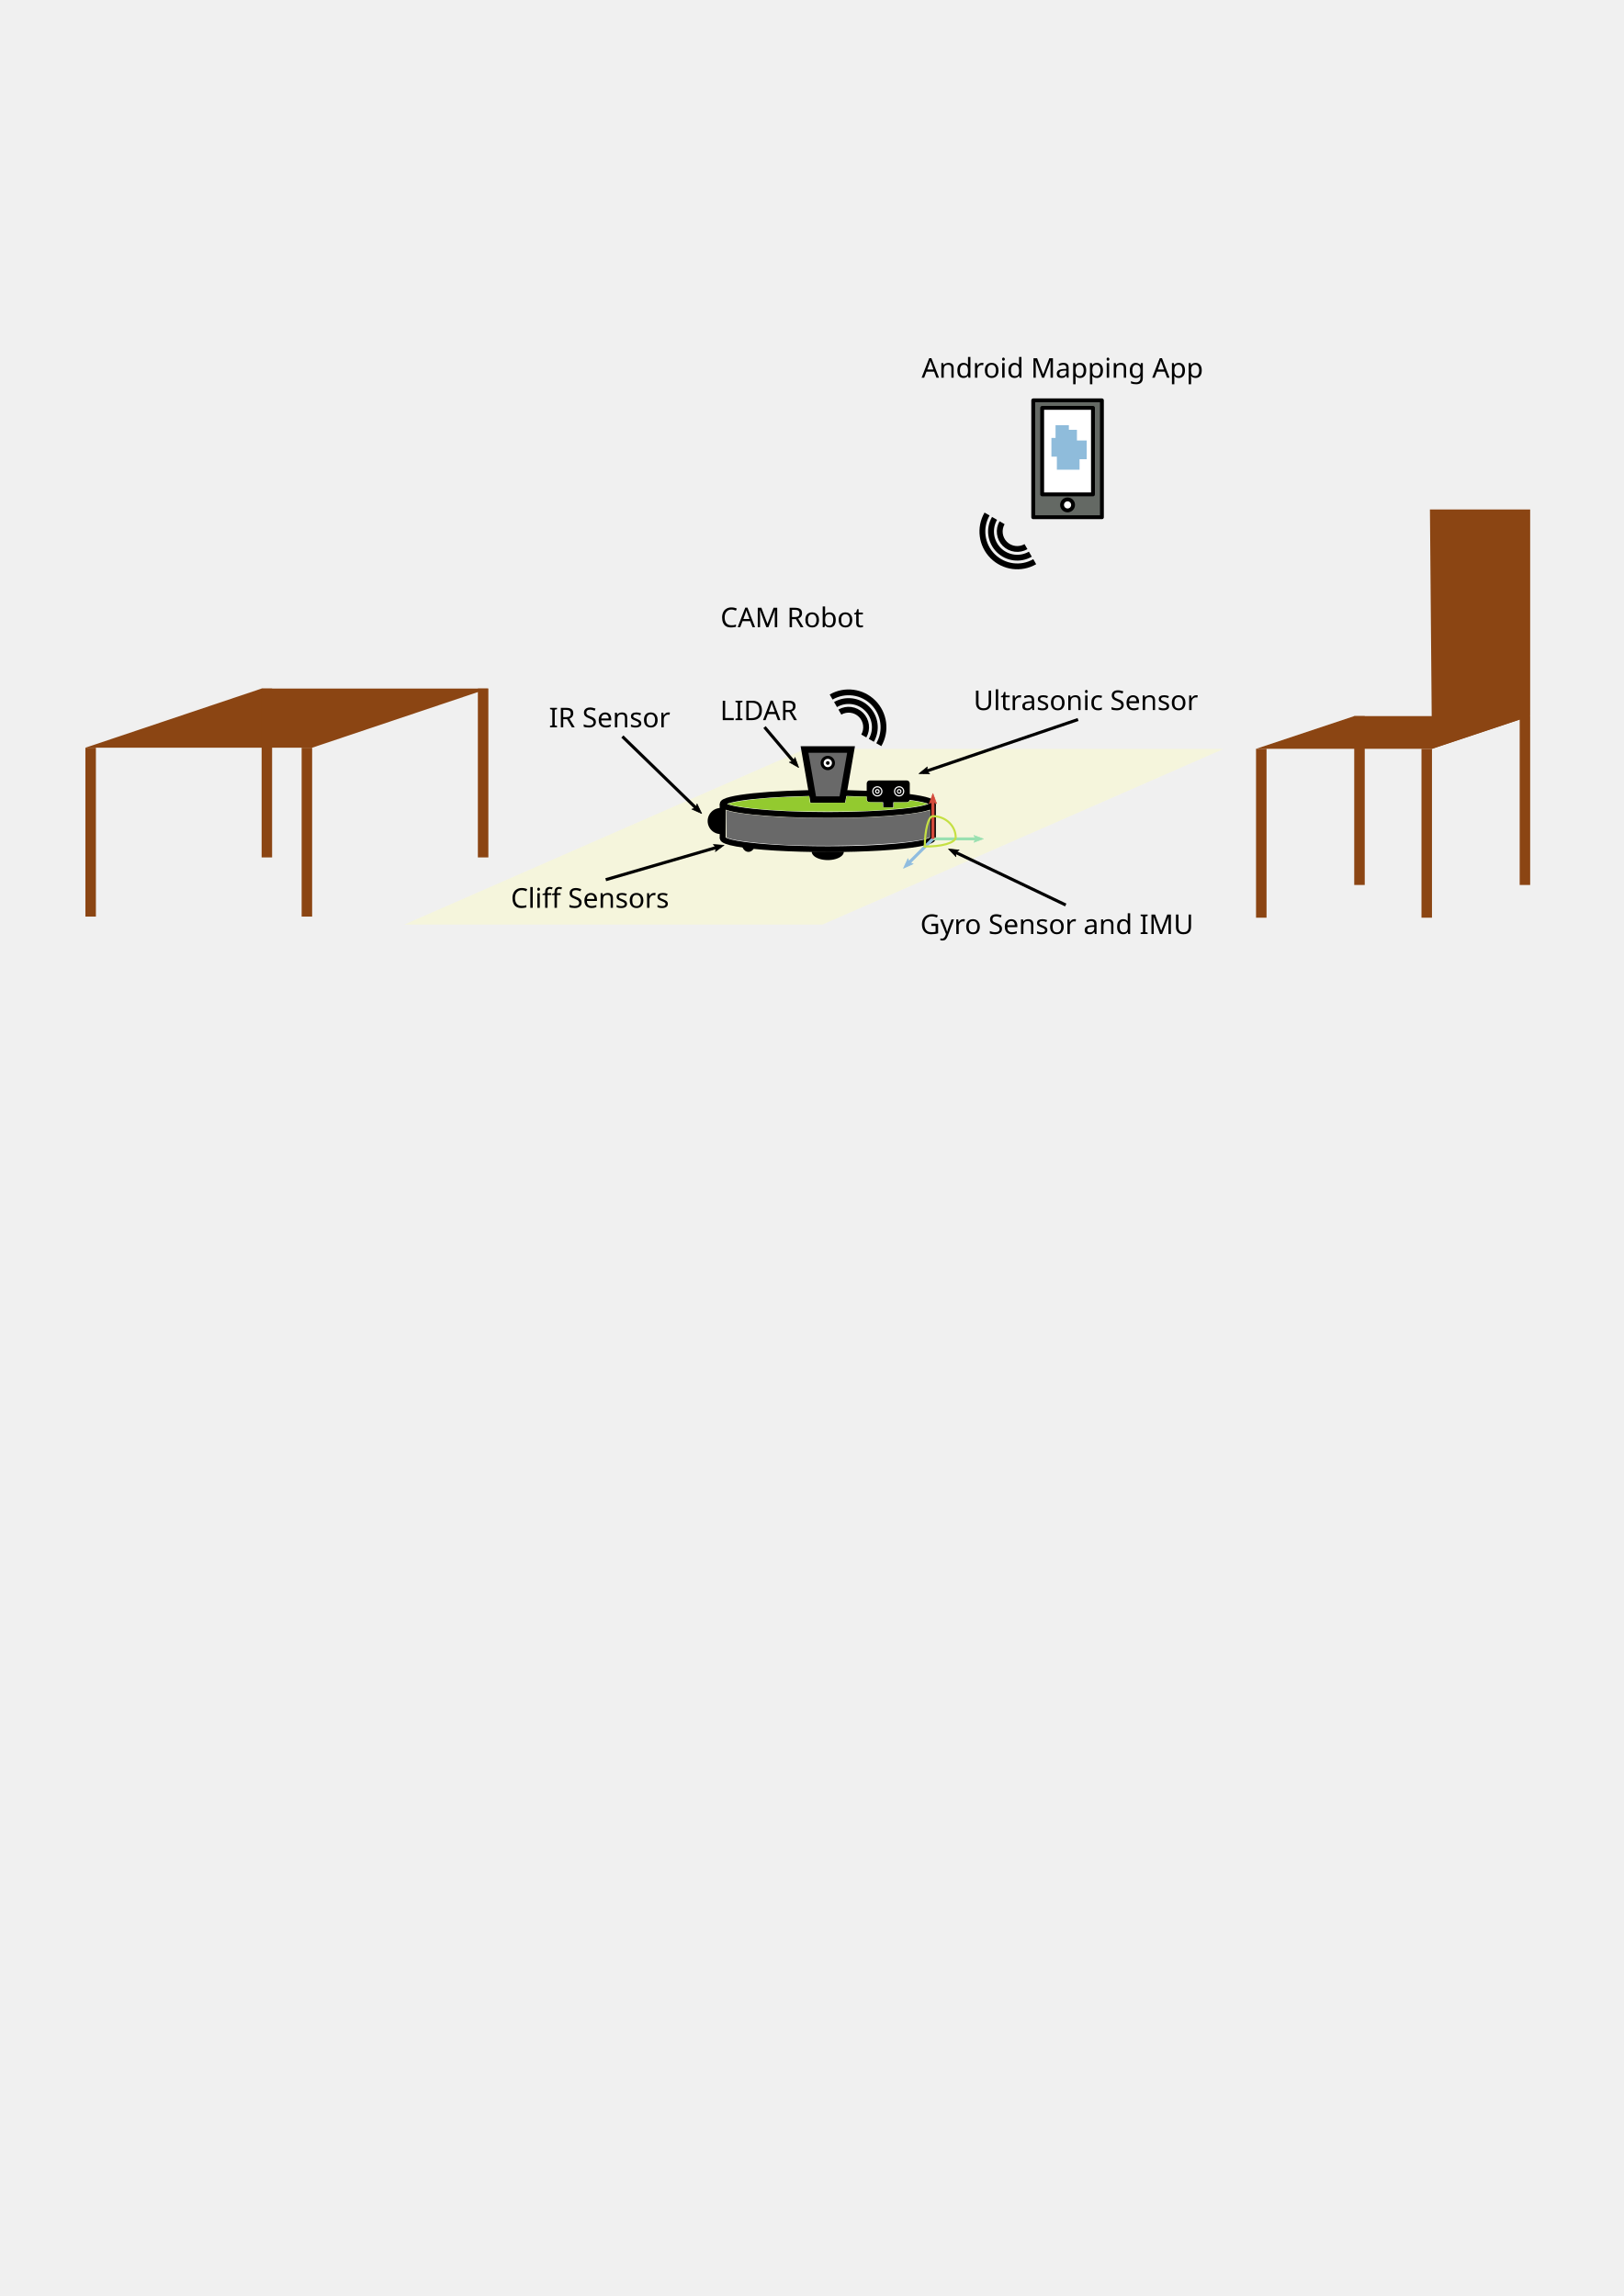
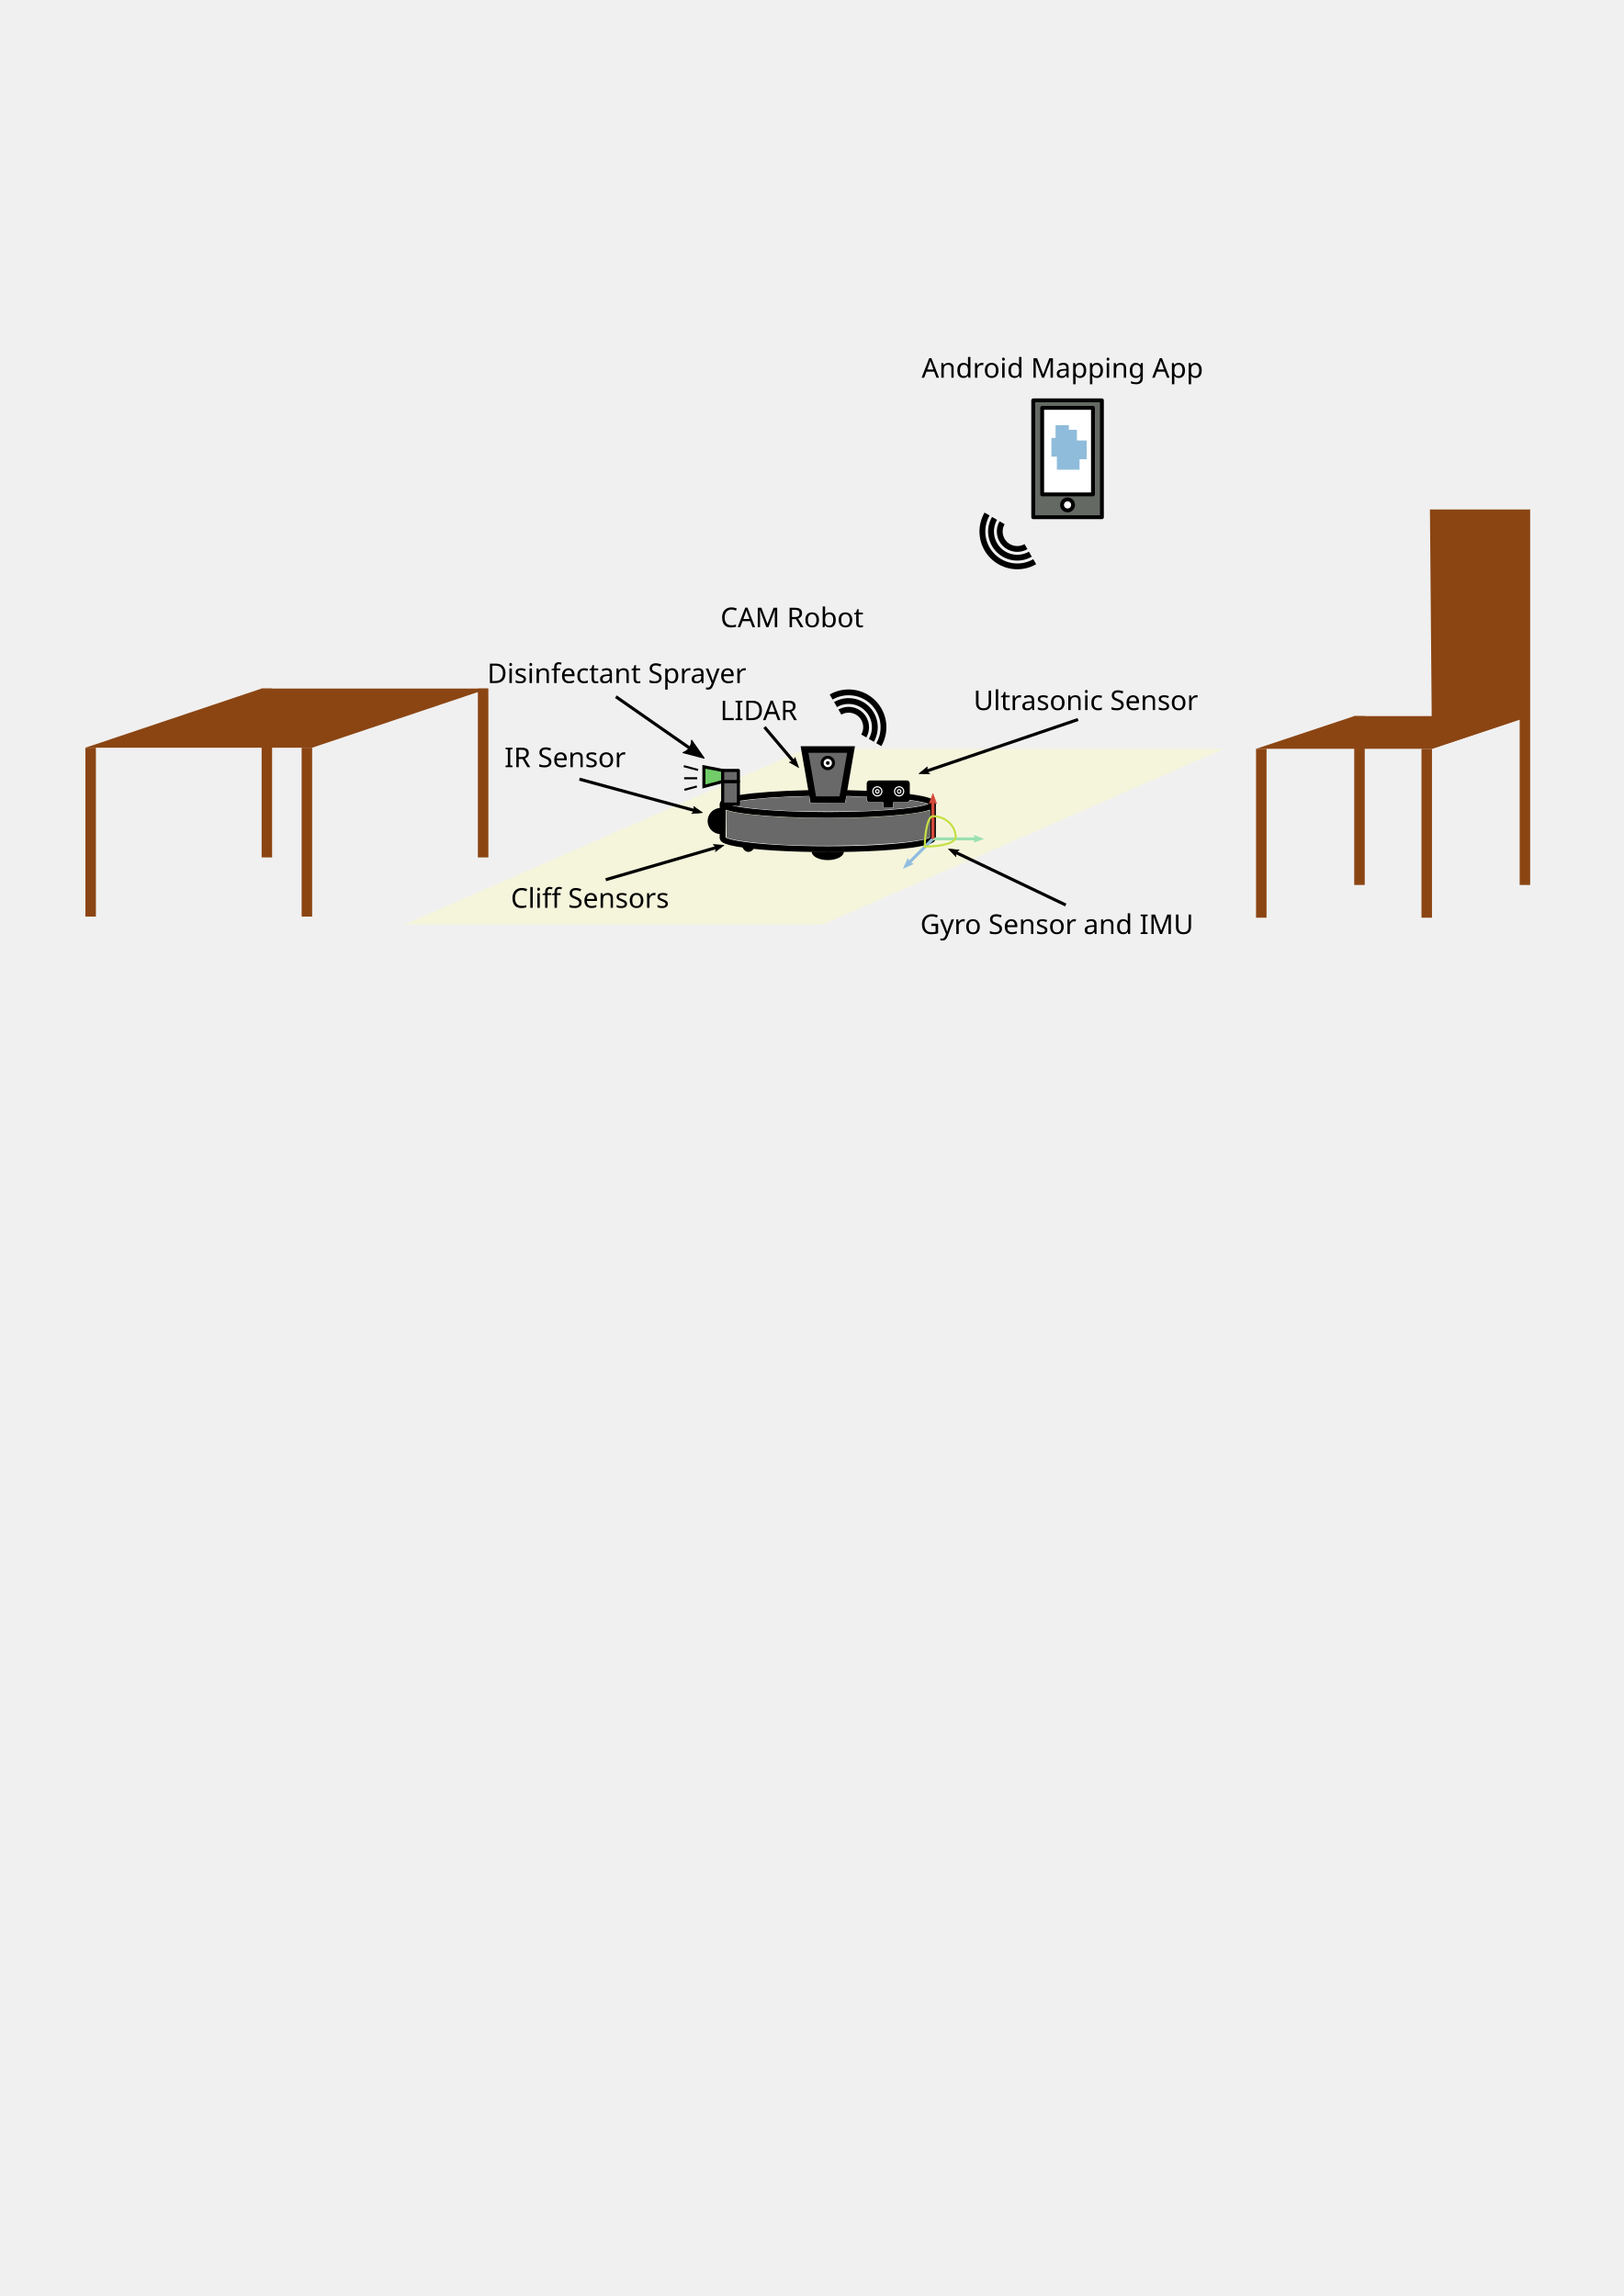
<svg xmlns="http://www.w3.org/2000/svg" xmlns:ns1="http://www.openswatchbook.org/uri/2009/osb" width="210mm" height="297mm" viewBox="0 0 210 297" version="1.1" id="svg8">
  <defs id="defs2">
+     <marker orient="auto" refY="0.0" refX="0.0" id="marker1388" style="overflow:visible;">
+       <path id="path1138" style="fill-rule:evenodd;stroke-width:0.625;stroke-linejoin:round;stroke:#000000;stroke-opacity:1;fill:#000000;fill-opacity:1" d="M 8.719,4.034 L -2.207,0.016 L 8.719,-4.002 C 6.973,-1.63 6.983,1.616 8.719,4.034 z " transform="scale(0.6) rotate(180) translate(0,0)" />
+     </marker>
+     <marker orient="auto" refY="0.0" refX="0.0" id="Arrow1Mend" style="overflow:visible;">
+       <path id="path1120" d="M 0.0,0.0 L 5.0,-5.0 L -12.5,0.0 L 5.0,5.0 L 0.0,0.0 z " style="fill-rule:evenodd;stroke:#000000;stroke-width:1pt;stroke-opacity:1;fill:#000000;fill-opacity:1" transform="scale(0.4) rotate(180) translate(10,0)" />
+     </marker>
    <marker orient="auto" refY="0.0" refX="0.0" id="marker1498" style="overflow:visible;">
      <path id="path1496" style="fill-rule:evenodd;stroke-width:0.625;stroke-linejoin:round;stroke:#000000;stroke-opacity:1;fill:#000000;fill-opacity:1" d="M 8.719,4.034 L -2.207,0.016 L 8.719,-4.002 C 6.973,-1.63 6.983,1.616 8.719,4.034 z " transform="scale(0.3) rotate(180) translate(-2.3,0)" />
    </marker>
    <marker orient="auto" refY="0.0" refX="0.0" id="marker1492" style="overflow:visible;">
      <path id="path1490" style="fill-rule:evenodd;stroke-width:0.625;stroke-linejoin:round;stroke:#000000;stroke-opacity:1;fill:#000000;fill-opacity:1" d="M 8.719,4.034 L -2.207,0.016 L 8.719,-4.002 C 6.973,-1.63 6.983,1.616 8.719,4.034 z " transform="scale(0.3) rotate(180) translate(-2.3,0)" />
    </marker>
    <marker orient="auto" refY="0.0" refX="0.0" id="marker1484" style="overflow:visible;">
      <path id="path1482" style="fill-rule:evenodd;stroke-width:0.625;stroke-linejoin:round;stroke:#000000;stroke-opacity:1;fill:#000000;fill-opacity:1" d="M 8.719,4.034 L -2.207,0.016 L 8.719,-4.002 C 6.973,-1.63 6.983,1.616 8.719,4.034 z " transform="scale(0.3) rotate(180) translate(-2.3,0)" />
    </marker>
    <marker orient="auto" refY="0.0" refX="0.0" id="marker1480" style="overflow:visible;">
      <path id="path1478" style="fill-rule:evenodd;stroke-width:0.625;stroke-linejoin:round;stroke:#000000;stroke-opacity:1;fill:#000000;fill-opacity:1" d="M 8.719,4.034 L -2.207,0.016 L 8.719,-4.002 C 6.973,-1.63 6.983,1.616 8.719,4.034 z " transform="scale(0.3) rotate(180) translate(-2.3,0)" />
    </marker>
    <marker orient="auto" refY="0.0" refX="0.0" id="Arrow2Send" style="overflow:visible;">
      <path id="path1474" style="fill-rule:evenodd;stroke-width:0.625;stroke-linejoin:round;stroke:#000000;stroke-opacity:1;fill:#000000;fill-opacity:1" d="M 8.719,4.034 L -2.207,0.016 L 8.719,-4.002 C 6.973,-1.63 6.983,1.616 8.719,4.034 z " transform="scale(0.3) rotate(180) translate(-2.3,0)" />
    </marker>
    <marker orient="auto" refY="0.0" refX="0.0" id="marker1455" style="overflow:visible;">
      <path id="path1453" style="fill-rule:evenodd;stroke-width:0.625;stroke-linejoin:round;stroke:#000000;stroke-opacity:1;fill:#000000;fill-opacity:1" d="M 8.719,4.034 L -2.207,0.016 L 8.719,-4.002 C 6.973,-1.63 6.983,1.616 8.719,4.034 z " transform="scale(0.6) rotate(180) translate(0,0)" />
    </marker>
    <marker orient="auto" refY="0.0" refX="0.0" id="marker1451" style="overflow:visible;">
      <path id="path1449" style="fill-rule:evenodd;stroke-width:0.625;stroke-linejoin:round;stroke:#000000;stroke-opacity:1;fill:#000000;fill-opacity:1" d="M 8.719,4.034 L -2.207,0.016 L 8.719,-4.002 C 6.973,-1.63 6.983,1.616 8.719,4.034 z " transform="scale(0.6) rotate(180) translate(0,0)" />
    </marker>
    <marker orient="auto" refY="0.0" refX="0.0" id="marker1430" style="overflow:visible;">
      <path id="path1428" style="fill-rule:evenodd;stroke-width:0.625;stroke-linejoin:round;stroke:#000000;stroke-opacity:1;fill:#000000;fill-opacity:1" d="M 8.719,4.034 L -2.207,0.016 L 8.719,-4.002 C 6.973,-1.63 6.983,1.616 8.719,4.034 z " transform="scale(0.6) rotate(180) translate(0,0)" />
    </marker>
    <marker orient="auto" refY="0.0" refX="0.0" id="marker1426" style="overflow:visible;">
      <path id="path1424" d="M 0.0,0.0 L 5.0,-5.0 L -12.5,0.0 L 5.0,5.0 L 0.0,0.0 z " style="fill-rule:evenodd;stroke:#000000;stroke-width:1pt;stroke-opacity:1;fill:#000000;fill-opacity:1" transform="scale(0.2) rotate(180) translate(6,0)" />
    </marker>
    <marker orient="auto" refY="0.0" refX="0.0" id="marker1404" style="overflow:visible;">
      <path id="path1402" style="fill-rule:evenodd;stroke-width:0.625;stroke-linejoin:round;stroke:#000000;stroke-opacity:1;fill:#000000;fill-opacity:1" d="M 8.719,4.034 L -2.207,0.016 L 8.719,-4.002 C 6.973,-1.63 6.983,1.616 8.719,4.034 z " transform="scale(0.6) rotate(180) translate(0,0)" />
    </marker>
    <marker orient="auto" refY="0.0" refX="0.0" id="marker1398" style="overflow:visible;">
      <path id="path1149" style="fill-rule:evenodd;stroke-width:0.625;stroke-linejoin:round;stroke:#000000;stroke-opacity:1;fill:#000000;fill-opacity:1" d="M 8.719,4.034 L -2.207,0.016 L 8.719,-4.002 C 6.973,-1.63 6.983,1.616 8.719,4.034 z " transform="scale(0.3) rotate(180) translate(-2.3,0)" />
    </marker>
    <marker orient="auto" refY="0.0" refX="0.0" id="marker1395" style="overflow:visible;">
      <path id="path1393" style="fill-rule:evenodd;stroke-width:0.625;stroke-linejoin:round;stroke:#000000;stroke-opacity:1;fill:#000000;fill-opacity:1" d="M 8.719,4.034 L -2.207,0.016 L 8.719,-4.002 C 6.973,-1.63 6.983,1.616 8.719,4.034 z " transform="scale(0.6) rotate(180) translate(0,0)" />
    </marker>
    <marker orient="auto" refY="0.0" refX="0.0" id="marker1391" style="overflow:visible;">
      <path id="path1389" style="fill-rule:evenodd;stroke-width:0.625;stroke-linejoin:round;stroke:#000000;stroke-opacity:1;fill:#000000;fill-opacity:1" d="M 8.719,4.034 L -2.207,0.016 L 8.719,-4.002 C 6.973,-1.63 6.983,1.616 8.719,4.034 z " transform="scale(0.6) rotate(180) translate(0,0)" />
    </marker>
    <marker orient="auto" refY="0.0" refX="0.0" id="marker1387" style="overflow:visible;">
      <path id="path1385" style="fill-rule:evenodd;stroke-width:0.625;stroke-linejoin:round;stroke:#000000;stroke-opacity:1;fill:#000000;fill-opacity:1" d="M 8.719,4.034 L -2.207,0.016 L 8.719,-4.002 C 6.973,-1.63 6.983,1.616 8.719,4.034 z " transform="scale(0.6) rotate(180) translate(0,0)" />
    </marker>
    <marker orient="auto" refY="0.0" refX="0.0" id="marker1383" style="overflow:visible;">
      <path id="path1131" d="M 0.0,0.0 L 5.0,-5.0 L -12.5,0.0 L 5.0,5.0 L 0.0,0.0 z " style="fill-rule:evenodd;stroke:#000000;stroke-width:1pt;stroke-opacity:1;fill:#000000;fill-opacity:1" transform="scale(0.2) rotate(180) translate(6,0)" />
    </marker>
    <marker orient="auto" refY="0.0" refX="0.0" id="Arrow2Mend" style="overflow:visible;">
      <path id="path1143" style="fill-rule:evenodd;stroke-width:0.625;stroke-linejoin:round;stroke:#000000;stroke-opacity:1;fill:#000000;fill-opacity:1" d="M 8.719,4.034 L -2.207,0.016 L 8.719,-4.002 C 6.973,-1.63 6.983,1.616 8.719,4.034 z " transform="scale(0.6) rotate(180) translate(0,0)" />
    </marker>
    <marker style="overflow:visible;" id="marker7971" refX="0.0" refY="0.0" orient="auto">
      <path transform="scale(0.3) rotate(180) translate(-2.3,0)" d="M 8.719,4.034 L -2.207,0.016 L 8.719,-4.002 C 6.973,-1.63 6.983,1.616 8.719,4.034 z " style="fill-rule:evenodd;stroke-width:0.625;stroke-linejoin:round;stroke:#d44a3b;stroke-opacity:1;fill:#d44a3b;fill-opacity:1" id="path7969" />
    </marker>
    <marker style="overflow:visible" id="marker6943" refX="0" refY="0" orient="auto">
      <path transform="matrix(-0.3,0,0,-0.3,0.69,0)" d="M 8.719,4.034 -2.207,0.016 8.719,-4.002 c -1.745,2.372 -1.735,5.617 -6e-7,8.035 z" style="fill:#99e0b0;fill-opacity:1;fill-rule:evenodd;stroke:#99e0b0;stroke-width:0.625;stroke-linejoin:round;stroke-opacity:1" id="path6941" />
    </marker>
    <marker style="overflow:visible" id="marker6837" refX="0" refY="0" orient="auto">
      <path transform="matrix(-0.3,0,0,-0.3,0.69,0)" d="M 8.719,4.034 -2.207,0.016 8.719,-4.002 c -1.745,2.372 -1.735,5.617 -6e-7,8.035 z" style="fill:#8fbcdf;fill-opacity:1;fill-rule:evenodd;stroke:#8fbcdf;stroke-width:0.625;stroke-linejoin:round;stroke-opacity:1" id="path6835" />
    </marker>
    <marker style="overflow:visible;" id="marker6523" refX="0.0" refY="0.0" orient="auto">
      <path transform="scale(0.3) rotate(180) translate(-2.3,0)" d="M 8.719,4.034 L -2.207,0.016 L 8.719,-4.002 C 6.973,-1.63 6.983,1.616 8.719,4.034 z " style="fill-rule:evenodd;stroke-width:0.625;stroke-linejoin:round;stroke:#000000;stroke-opacity:1;fill:#000000;fill-opacity:1" id="path6521" />
    </marker>
    <marker style="overflow:visible;" id="marker6271" refX="0.0" refY="0.0" orient="auto">
      <path transform="scale(0.3) rotate(180) translate(-2.3,0)" d="M 8.719,4.034 L -2.207,0.016 L 8.719,-4.002 C 6.973,-1.63 6.983,1.616 8.719,4.034 z " style="fill-rule:evenodd;stroke-width:0.625;stroke-linejoin:round;stroke:#000000;stroke-opacity:1;fill:#000000;fill-opacity:1" id="path6269" />
    </marker>
    <marker orient="auto" refY="0.0" refX="0.0" id="marker4699" style="overflow:visible;">
      <path id="path4697" d="M 0.0,0.0 L 5.0,-5.0 L -12.5,0.0 L 5.0,5.0 L 0.0,0.0 z " style="fill-rule:evenodd;stroke:#000000;stroke-width:1pt;stroke-opacity:1;fill:#000000;fill-opacity:1" transform="scale(0.2) rotate(180) translate(6,0)" />
    </marker>
    <marker orient="auto" refY="0.0" refX="0.0" id="Arrow1Sstart" style="overflow:visible">
      <path id="path1958" d="M 0.0,0.0 L 5.0,-5.0 L -12.5,0.0 L 5.0,5.0 L 0.0,0.0 z " style="fill-rule:evenodd;stroke:#000000;stroke-width:1pt;stroke-opacity:1;fill:#000000;fill-opacity:1" transform="scale(0.2) translate(6,0)" />
    </marker>
    <marker style="overflow:visible;" id="marker4599" refX="0.0" refY="0.0" orient="auto">
      <path transform="scale(0.3) rotate(180) translate(-2.3,0)" d="M 8.719,4.034 L -2.207,0.016 L 8.719,-4.002 C 6.973,-1.63 6.983,1.616 8.719,4.034 z " style="fill-rule:evenodd;stroke-width:0.625;stroke-linejoin:round;stroke:#000000;stroke-opacity:1;fill:#000000;fill-opacity:1" id="path4597" />
    </marker>
    <marker style="overflow:visible;" id="marker4465" refX="0.0" refY="0.0" orient="auto">
      <path transform="scale(0.3) rotate(180) translate(-2.3,0)" d="M 8.719,4.034 L -2.207,0.016 L 8.719,-4.002 C 6.973,-1.63 6.983,1.616 8.719,4.034 z " style="fill-rule:evenodd;stroke-width:0.625;stroke-linejoin:round;stroke:#000000;stroke-opacity:1;fill:#000000;fill-opacity:1" id="path4463" />
    </marker>
    <marker style="overflow:visible;" id="marker4005" refX="0.0" refY="0.0" orient="auto">
      <path transform="scale(0.3) rotate(180) translate(-2.3,0)" d="M 8.719,4.034 L -2.207,0.016 L 8.719,-4.002 C 6.973,-1.63 6.983,1.616 8.719,4.034 z " style="fill-rule:evenodd;stroke-width:0.625;stroke-linejoin:round;stroke:#000000;stroke-opacity:1;fill:#000000;fill-opacity:1" id="path4003" />
    </marker>
    <marker style="overflow:visible" id="marker3921" refX="0" refY="0" orient="auto">
      <path transform="matrix(-0.3,0,0,-0.3,0.69,0)" d="M 8.719,4.034 -2.207,0.016 8.719,-4.002 c -1.745,2.372 -1.735,5.617 -6e-7,8.035 z" style="fill:#000000;fill-opacity:1;fill-rule:evenodd;stroke:#000000;stroke-width:0.625;stroke-linejoin:round;stroke-opacity:1" id="path3919" />
    </marker>
    <marker orient="auto" refY="0.0" refX="0.0" id="marker2742" style="overflow:visible;">
      <path id="path2740" d="M 0.0,0.0 L 5.0,-5.0 L -12.5,0.0 L 5.0,5.0 L 0.0,0.0 z " style="fill-rule:evenodd;stroke:#000000;stroke-width:1pt;stroke-opacity:1;fill:#000000;fill-opacity:1" transform="scale(0.2) rotate(180) translate(6,0)" />
    </marker>
    <marker orient="auto" refY="0.0" refX="0.0" id="Arrow1Send" style="overflow:visible;">
      <path id="path1961" d="M 0.0,0.0 L 5.0,-5.0 L -12.5,0.0 L 5.0,5.0 L 0.0,0.0 z " style="fill-rule:evenodd;stroke:#000000;stroke-width:1pt;stroke-opacity:1;fill:#000000;fill-opacity:1" transform="scale(0.2) rotate(180) translate(6,0)" />
    </marker>
    <linearGradient id="linearGradient914" ns1:paint="solid">
      <stop style="stop-color:#000000;stop-opacity:1;" offset="0" id="stop912" />
    </linearGradient>
    <linearGradient id="linearGradient845" ns1:paint="solid">
      <stop style="stop-color:#000000;stop-opacity:1;" offset="0" id="stop843" />
    </linearGradient>
  </defs>
  <g id="layer1">
    <rect style="opacity:1;fill:#646964;fill-opacity:1;fill-rule:nonzero;stroke:#000000;stroke-width:0.5;stroke-linecap:butt;stroke-linejoin:round;stroke-miterlimit:4;stroke-dasharray:none;stroke-dashoffset:0;stroke-opacity:1;paint-order:normal" id="rect1122" width="8.882" height="15.119" x="133.632" y="51.788" />
    <rect y="52.762" x="134.787" height="11.187" width="6.572" id="rect1133" style="opacity:1;fill:#ffffff;fill-opacity:1;fill-rule:nonzero;stroke:#000000;stroke-width:0.5;stroke-linecap:butt;stroke-linejoin:round;stroke-miterlimit:4;stroke-dasharray:none;stroke-dashoffset:0;stroke-opacity:1;paint-order:normal" />
    <circle style="opacity:1;fill:#ffffff;fill-opacity:1;fill-rule:nonzero;stroke:#000000;stroke-width:0.5;stroke-linecap:butt;stroke-linejoin:round;stroke-miterlimit:4;stroke-dasharray:none;stroke-dashoffset:0;stroke-opacity:1;paint-order:normal" id="path1139" cx="138.073" cy="65.312" r="0.712" />
    <rect style="opacity:1;fill:#8fbcdb;fill-opacity:1;fill-rule:nonzero;stroke:none;stroke-width:0.5;stroke-linecap:butt;stroke-linejoin:miter;stroke-miterlimit:4;stroke-dasharray:none;stroke-dashoffset:0;stroke-opacity:1;paint-order:normal" id="rect1141" width="1.721" height="2.422" x="136.519" y="55.004" ry="0" />
    <rect style="opacity:1;fill:#8fbcdb;fill-opacity:1;fill-rule:nonzero;stroke:none;stroke-width:0.5;stroke-linecap:butt;stroke-linejoin:miter;stroke-miterlimit:4;stroke-dasharray:none;stroke-dashoffset:0;stroke-opacity:1;paint-order:normal" id="rect1141-5" width="1.721" height="2.422" x="137.563" y="55.597" ry="0" />
    <rect style="opacity:1;fill:#8fbcdb;fill-opacity:1;fill-rule:nonzero;stroke:none;stroke-width:0.5;stroke-linecap:butt;stroke-linejoin:miter;stroke-miterlimit:4;stroke-dasharray:none;stroke-dashoffset:0;stroke-opacity:1;paint-order:normal" id="rect1141-5-1" width="1.721" height="2.422" x="135.984" y="56.648" ry="0" />
    <rect style="opacity:1;fill:#8fbcdb;fill-opacity:1;fill-rule:nonzero;stroke:none;stroke-width:0.653;stroke-linecap:butt;stroke-linejoin:miter;stroke-miterlimit:4;stroke-dasharray:none;stroke-dashoffset:0;stroke-opacity:1;paint-order:normal" id="rect1141-5-5" width="2.931" height="2.422" x="137.62" y="56.979" ry="0" />
    <text xml:space="preserve" style="font-style:normal;font-variant:normal;font-weight:normal;font-stretch:normal;font-size:10.583px;line-height:1.25;font-family:sans-serif;-inkscape-font-specification:'sans-serif, Normal';font-variant-ligatures:normal;font-variant-caps:normal;font-variant-numeric:normal;font-feature-settings:normal;text-align:start;letter-spacing:0px;word-spacing:0px;writing-mode:lr-tb;text-anchor:start;fill:#000000;fill-opacity:1;stroke:none;stroke-width:0.265" x="119.194" y="48.859" id="text1207">
      <tspan id="tspan1205" x="119.194" y="48.859" style="font-style:normal;font-variant:normal;font-weight:normal;font-stretch:normal;font-size:3.528px;font-family:sans-serif;-inkscape-font-specification:'sans-serif, Normal';font-variant-ligatures:normal;font-variant-caps:normal;font-variant-numeric:normal;font-feature-settings:normal;text-align:start;writing-mode:lr-tb;text-anchor:start;stroke-width:0.265">Android Mapping App</tspan>
    </text>
    <rect style="opacity:1;fill:#8fbcdb;fill-opacity:1;fill-rule:nonzero;stroke:none;stroke-width:0.653;stroke-linecap:butt;stroke-linejoin:miter;stroke-miterlimit:4;stroke-dasharray:none;stroke-dashoffset:0;stroke-opacity:1;paint-order:normal" id="rect1141-5-5-0" width="2.931" height="2.422" x="136.69" y="58.337" ry="0" />
    <rect style="opacity:1;fill:#f5f5dc;fill-opacity:1;fill-rule:nonzero;stroke:none;stroke-width:0.475;stroke-linecap:butt;stroke-linejoin:round;stroke-miterlimit:4;stroke-dasharray:none;stroke-dashoffset:0;stroke-opacity:1;paint-order:normal" id="rect1442" width="54.085" height="56.631" x="325.357" y="241.473" transform="matrix(1,0,-0.9159943,0.4011913,0,0)" />
    <ellipse ry="1.428" rx="13.598" cy="103.994" cx="107.061" id="ellipse1465" style="opacity:1;fill:#ffffff;fill-opacity:1;fill-rule:nonzero;stroke:#000000;stroke-width:0.752;stroke-linecap:butt;stroke-linejoin:miter;stroke-miterlimit:4;stroke-dasharray:none;stroke-dashoffset:0;stroke-opacity:1;paint-order:normal" />
    <path id="path1467" d="m 104.052,96.952 h 6.018 l -1.128,6.488 h -3.761 z" style="fill:#696969;fill-opacity:1;stroke:#000000;stroke-width:0.85;stroke-linecap:butt;stroke-linejoin:miter;stroke-miterlimit:4;stroke-dasharray:none;stroke-opacity:1" />
    <circle r="0.733" cy="98.698" cx="107.061" id="circle1469" style="opacity:1;fill:#ffffff;fill-opacity:1;fill-rule:nonzero;stroke:#000000;stroke-width:0.39;stroke-linecap:butt;stroke-linejoin:miter;stroke-miterlimit:4;stroke-dasharray:none;stroke-dashoffset:0;stroke-opacity:1;paint-order:normal" />
    <circle style="opacity:1;fill:#000000;fill-opacity:1;fill-rule:nonzero;stroke:none;stroke-width:0.128;stroke-linecap:butt;stroke-linejoin:miter;stroke-miterlimit:4;stroke-dasharray:none;stroke-dashoffset:0;stroke-opacity:1;paint-order:normal" id="circle1471" cx="107.061" cy="98.698" r="0.242" />
    <path d="m 120.66,108.418 a 13.598,1.428 0 0 1 -6.799,1.236 13.598,1.428 0 0 1 -13.598,0 13.598,1.428 0 0 1 -6.799,-1.236" style="opacity:1;fill:#ffffff;fill-opacity:1;fill-rule:nonzero;stroke:#000000;stroke-width:0.752;stroke-linecap:butt;stroke-linejoin:miter;stroke-miterlimit:4;stroke-dasharray:none;stroke-dashoffset:0;stroke-opacity:1;paint-order:normal" id="path1473" />
    <path id="path1475" d="m 93.466,104.015 c 0,4.369 0,4.461 0,4.461" style="fill:none;stroke:#000000;stroke-width:0.769;stroke-linecap:butt;stroke-linejoin:miter;stroke-miterlimit:4;stroke-dasharray:none;stroke-opacity:1" />
    <path style="fill:none;stroke:#000000;stroke-width:0.769;stroke-linecap:butt;stroke-linejoin:miter;stroke-miterlimit:4;stroke-dasharray:none;stroke-opacity:1" d="m 120.66,104.051 c 0,4.369 0,4.461 0,4.461" id="path1477" />
    <path style="opacity:1;fill:#000000;fill-opacity:1;fill-rule:nonzero;stroke:none;stroke-width:0.352;stroke-linecap:butt;stroke-linejoin:round;stroke-miterlimit:4;stroke-dasharray:none;stroke-dashoffset:0;stroke-opacity:1;paint-order:normal" id="path1481" d="m 109.141,110.169 a 2.079,1.087 0 0 1 -1.04,0.942 2.079,1.087 0 0 1 -2.079,0 2.079,1.087 0 0 1 -1.04,-0.942" />
    <path style="opacity:1;fill:#000000;fill-opacity:1;fill-rule:nonzero;stroke:none;stroke-width:0.231;stroke-linecap:butt;stroke-linejoin:round;stroke-miterlimit:4;stroke-dasharray:none;stroke-dashoffset:0;stroke-opacity:1;paint-order:normal" id="path1483" d="m 97.675,109.084 a 0.877,1.111 0 0 1 -0.438,0.962 0.877,1.111 0 0 1 -0.877,0 0.877,1.111 0 0 1 -0.438,-0.962" />
    <path id="path1489" d="m 101.666,109.305 c -3.212,-0.15 -6.389,-0.513 -7.325,-0.837 l -0.366,-0.127 -0.027,-1.77 -0.027,-1.77 0.279,0.092 c 0.907,0.301 3.814,0.638 6.914,0.802 2.475,0.131 9.528,0.131 11.913,-2.5e-4 3.16,-0.174 6.3,-0.554 7.062,-0.855 0.163,-0.065 0.176,0.054 0.176,1.684 v 1.754 l -0.246,0.112 c -1.672,0.762 -11.322,1.242 -18.352,0.914 z" style="opacity:1;fill:#696969;fill-opacity:1;fill-rule:nonzero;stroke:none;stroke-width:0.076;stroke-linecap:butt;stroke-linejoin:round;stroke-miterlimit:4;stroke-dasharray:none;stroke-dashoffset:0;stroke-opacity:1;paint-order:normal" />
    <path style="opacity:1;fill:none;fill-opacity:1;fill-rule:nonzero;stroke:#000000;stroke-width:0.752;stroke-linecap:butt;stroke-linejoin:round;stroke-miterlimit:4;stroke-dasharray:none;stroke-dashoffset:0;stroke-opacity:1;paint-order:normal" id="path1615" d="m 141.942,-11.677 a 2.265,2.265 0 0 1 2.187,-1.678 2.265,2.265 0 0 1 2.187,1.678" transform="rotate(45)" />
    <path id="circle1626" style="opacity:1;fill:none;fill-opacity:1;fill-rule:nonzero;stroke:#000000;stroke-width:0.752;stroke-linecap:butt;stroke-linejoin:round;stroke-miterlimit:4;stroke-dasharray:none;stroke-dashoffset:0;stroke-opacity:1;paint-order:normal" d="m 140.856,-11.968 a 3.389,3.389 0 0 1 3.274,-2.512 3.389,3.389 0 0 1 3.274,2.512" transform="rotate(45)" />
    <path style="opacity:1;fill:none;fill-opacity:1;fill-rule:nonzero;stroke:#000000;stroke-width:0.752;stroke-linecap:butt;stroke-linejoin:round;stroke-miterlimit:4;stroke-dasharray:none;stroke-dashoffset:0;stroke-opacity:1;paint-order:normal" id="ellipse1637" d="m 139.766,-12.255 a 4.514,4.514 0 0 1 4.36,-3.346 4.514,4.514 0 0 1 4.36,3.346" transform="rotate(45)" />
    <text xml:space="preserve" style="font-style:normal;font-variant:normal;font-weight:normal;font-stretch:normal;font-size:5.292px;line-height:1.25;font-family:sans-serif;-inkscape-font-specification:'sans-serif, Normal';font-variant-ligatures:normal;font-variant-caps:normal;font-variant-numeric:normal;font-feature-settings:normal;text-align:start;letter-spacing:0px;word-spacing:0px;writing-mode:lr-tb;text-anchor:start;fill:#000000;fill-opacity:1;stroke:none;stroke-width:0.398" x="93.177" y="81.135" id="text1662">
      <tspan id="tspan1660" x="93.177" y="81.135" style="font-style:normal;font-variant:normal;font-weight:normal;font-stretch:normal;font-size:3.528px;font-family:sans-serif;-inkscape-font-specification:'sans-serif, Normal';font-variant-ligatures:normal;font-variant-caps:normal;font-variant-numeric:normal;font-feature-settings:normal;text-align:start;writing-mode:lr-tb;text-anchor:start;stroke-width:0.398">CAM Robot </tspan>
    </text>
    <rect style="opacity:1;fill:#8b4513;fill-opacity:1;fill-rule:nonzero;stroke:none;stroke-width:0.676;stroke-linecap:butt;stroke-linejoin:round;stroke-miterlimit:4;stroke-dasharray:none;stroke-dashoffset:0;stroke-opacity:1;paint-order:normal" id="rect1664" width="29.324" height="24.042" x="299.032" y="279.753" transform="matrix(1,0,-0.9479652,0.3183739,0,0)" />
    <rect style="opacity:1;fill:#8b4513;fill-opacity:1;fill-rule:nonzero;stroke:none;stroke-width:0.5;stroke-linecap:butt;stroke-linejoin:round;stroke-miterlimit:4;stroke-dasharray:none;stroke-dashoffset:0;stroke-opacity:1;paint-order:normal" id="rect1666" width="1.357" height="21.846" x="39.013" y="96.72" />
    <rect style="opacity:1;fill:#8b4513;fill-opacity:1;fill-rule:nonzero;stroke:none;stroke-width:0.5;stroke-linecap:butt;stroke-linejoin:round;stroke-miterlimit:4;stroke-dasharray:none;stroke-dashoffset:0;stroke-opacity:1;paint-order:normal" id="rect1666-5" width="1.357" height="21.846" x="11.046" y="96.72" />
    <rect style="opacity:1;fill:#8b4513;fill-opacity:1;fill-rule:nonzero;stroke:none;stroke-width:0.5;stroke-linecap:butt;stroke-linejoin:round;stroke-miterlimit:4;stroke-dasharray:none;stroke-dashoffset:0;stroke-opacity:1;paint-order:normal" id="rect1666-8" width="1.357" height="21.846" x="33.836" y="89.066" />
    <rect style="opacity:1;fill:#8b4513;fill-opacity:1;fill-rule:nonzero;stroke:none;stroke-width:0.5;stroke-linecap:butt;stroke-linejoin:round;stroke-miterlimit:4;stroke-dasharray:none;stroke-dashoffset:0;stroke-opacity:1;paint-order:normal" id="rect1666-1" width="1.357" height="21.846" x="61.804" y="89.066" />
    <rect style="opacity:1;fill:#8b4513;fill-opacity:1;fill-rule:nonzero;stroke:none;stroke-width:0.513;stroke-linecap:butt;stroke-linejoin:round;stroke-miterlimit:4;stroke-dasharray:none;stroke-dashoffset:0;stroke-opacity:1;paint-order:normal" id="rect1869" width="22.754" height="13.387" x="453.035" y="292.918" transform="matrix(1,0,-0.9486833,0.3162278,0,0)" />
    <path style="fill:#8b4513;fill-opacity:1;stroke:none;stroke-width:0.265px;stroke-linecap:butt;stroke-linejoin:miter;stroke-opacity:1" d="m 185.203,96.862 12.7,-4.233 V 65.906 h -12.965 z" id="path1871" />
    <rect style="opacity:1;fill:#8b4513;fill-opacity:1;fill-rule:nonzero;stroke:none;stroke-width:0.5;stroke-linecap:butt;stroke-linejoin:round;stroke-miterlimit:4;stroke-dasharray:none;stroke-dashoffset:0;stroke-opacity:1;paint-order:normal" id="rect1666-89" width="1.357" height="21.846" x="162.449" y="96.862" />
    <rect style="opacity:1;fill:#8b4513;fill-opacity:1;fill-rule:nonzero;stroke:none;stroke-width:0.5;stroke-linecap:butt;stroke-linejoin:round;stroke-miterlimit:4;stroke-dasharray:none;stroke-dashoffset:0;stroke-opacity:1;paint-order:normal" id="rect1666-89-2" width="1.357" height="21.846" x="175.149" y="92.629" />
    <rect style="opacity:1;fill:#8b4513;fill-opacity:1;fill-rule:nonzero;stroke:none;stroke-width:0.5;stroke-linecap:butt;stroke-linejoin:round;stroke-miterlimit:4;stroke-dasharray:none;stroke-dashoffset:0;stroke-opacity:1;paint-order:normal" id="rect1666-89-2-6" width="1.357" height="21.846" x="183.846" y="96.862" />
    <rect style="opacity:1;fill:#8b4513;fill-opacity:1;fill-rule:nonzero;stroke:none;stroke-width:0.5;stroke-linecap:butt;stroke-linejoin:round;stroke-miterlimit:4;stroke-dasharray:none;stroke-dashoffset:0;stroke-opacity:1;paint-order:normal" id="rect1666-89-2-64" width="1.357" height="21.846" x="196.546" y="92.629" />
    <path style="opacity:1;fill:#000000;fill-opacity:1;fill-rule:nonzero;stroke:none;stroke-width:0.752;stroke-linecap:butt;stroke-linejoin:round;stroke-miterlimit:4;stroke-dasharray:none;stroke-dashoffset:0;stroke-opacity:1;paint-order:normal" id="path1926" d="m 107.893,-93.212 a 1.689,1.689 0 0 1 -0.844,1.463 1.689,1.689 0 0 1 -1.689,0 1.689,1.689 0 0 1 -0.844,-1.463" transform="rotate(90)" />
-     <text xml:space="preserve" style="font-style:normal;font-variant:normal;font-weight:normal;font-stretch:normal;font-size:15.923px;line-height:1.25;font-family:sans-serif;-inkscape-font-specification:'sans-serif, Normal';font-variant-ligatures:normal;font-variant-caps:normal;font-variant-numeric:normal;font-feature-settings:normal;text-align:start;letter-spacing:0px;word-spacing:0px;writing-mode:lr-tb;text-anchor:start;fill:#000000;fill-opacity:1;stroke:none;stroke-width:0.398" x="70.996" y="94.078" id="text1930">
-       <tspan id="tspan1928" x="70.996" y="94.078" style="font-style:normal;font-variant:normal;font-weight:normal;font-stretch:normal;font-size:3.528px;font-family:sans-serif;-inkscape-font-specification:'sans-serif, Normal';font-variant-ligatures:normal;font-variant-caps:normal;font-variant-numeric:normal;font-feature-settings:normal;text-align:start;writing-mode:lr-tb;text-anchor:start;stroke-width:0.398">IR Sensor</tspan>
+     <text xml:space="preserve" style="font-style:normal;font-variant:normal;font-weight:normal;font-stretch:normal;font-size:15.923px;line-height:1.25;font-family:sans-serif;-inkscape-font-specification:'sans-serif, Normal';font-variant-ligatures:normal;font-variant-caps:normal;font-variant-numeric:normal;font-feature-settings:normal;text-align:start;letter-spacing:0px;word-spacing:0px;writing-mode:lr-tb;text-anchor:start;fill:#000000;fill-opacity:1;stroke:none;stroke-width:0.398" x="65.241" y="99.238" id="text1930">
+       <tspan id="tspan1928" x="65.241" y="99.238" style="font-style:normal;font-variant:normal;font-weight:normal;font-stretch:normal;font-size:3.528px;font-family:sans-serif;-inkscape-font-specification:'sans-serif, Normal';font-variant-ligatures:normal;font-variant-caps:normal;font-variant-numeric:normal;font-feature-settings:normal;text-align:start;writing-mode:lr-tb;text-anchor:start;stroke-width:0.398">IR Sensor</tspan>
    </text>
    <text xml:space="preserve" style="font-style:normal;font-variant:normal;font-weight:normal;font-stretch:normal;font-size:15.923px;line-height:1.25;font-family:sans-serif;-inkscape-font-specification:'sans-serif, Normal';font-variant-ligatures:normal;font-variant-caps:normal;font-variant-numeric:normal;font-feature-settings:normal;text-align:start;letter-spacing:0px;word-spacing:0px;writing-mode:lr-tb;text-anchor:start;fill:#000000;fill-opacity:1;stroke:none;stroke-width:0.398" x="93.133" y="93.155" id="text1934">
      <tspan id="tspan1932" x="93.133" y="93.155" style="font-style:normal;font-variant:normal;font-weight:normal;font-stretch:normal;font-size:3.528px;font-family:sans-serif;-inkscape-font-specification:'sans-serif, Normal';font-variant-ligatures:normal;font-variant-caps:normal;font-variant-numeric:normal;font-feature-settings:normal;text-align:start;writing-mode:lr-tb;text-anchor:start;stroke-width:0.398">LIDAR</tspan>
    </text>
    <rect style="opacity:1;fill:#000000;fill-opacity:1;fill-rule:nonzero;stroke:#000000;stroke-width:0.602;stroke-linecap:square;stroke-linejoin:miter;stroke-miterlimit:4;stroke-dasharray:none;stroke-dashoffset:0;stroke-opacity:1;paint-order:normal" id="rect3785" width="4.966" height="2.219" x="112.396" y="101.255" ry="0.079" />
    <circle style="opacity:1;fill:#000000;fill-opacity:1;fill-rule:nonzero;stroke:#ffffff;stroke-width:0.15;stroke-linecap:butt;stroke-linejoin:round;stroke-miterlimit:4;stroke-dasharray:none;stroke-dashoffset:0;stroke-opacity:1;paint-order:normal" id="path3800" cx="113.469" cy="102.365" r="0.588" />
    <circle style="opacity:1;fill:#000000;fill-opacity:1;fill-rule:nonzero;stroke:#ffffff;stroke-width:0.15;stroke-linecap:butt;stroke-linejoin:round;stroke-miterlimit:4;stroke-dasharray:none;stroke-dashoffset:0;stroke-opacity:1;paint-order:normal" id="path3800-0" cx="116.289" cy="102.365" r="0.588" />
    <rect style="opacity:1;fill:#000000;fill-opacity:1;fill-rule:nonzero;stroke:none;stroke-width:0.15;stroke-linecap:butt;stroke-linejoin:round;stroke-miterlimit:4;stroke-dasharray:none;stroke-dashoffset:0;stroke-opacity:1;paint-order:normal" id="rect3817" width="1.3" height="0.803" x="114.229" y="103.65" ry="0.079" />
    <ellipse cy="102.365" cx="113.469" id="circle3828" style="opacity:1;fill:#000000;fill-opacity:1;fill-rule:nonzero;stroke:#ffffff;stroke-width:0.147;stroke-linecap:butt;stroke-linejoin:round;stroke-miterlimit:4;stroke-dasharray:none;stroke-dashoffset:0;stroke-opacity:1;paint-order:normal" rx="0.227" ry="0.227" />
    <circle cy="102.365" cx="116.289" id="circle3839" style="opacity:1;fill:#000000;fill-opacity:1;fill-rule:nonzero;stroke:#ffffff;stroke-width:0.138;stroke-linecap:butt;stroke-linejoin:round;stroke-miterlimit:4;stroke-dasharray:none;stroke-dashoffset:0;stroke-opacity:1;paint-order:normal" r="0.232" />
-     <path style="opacity:1;fill:#93ca2f;fill-opacity:1;fill-rule:nonzero;stroke:none;stroke-width:0.028;stroke-linecap:butt;stroke-linejoin:round;stroke-miterlimit:4;stroke-dasharray:none;stroke-dashoffset:0;stroke-opacity:1;paint-order:normal" d="m 101.836,104.904 c -3.411,-0.16 -6.414,-0.494 -7.471,-0.832 l -0.261,-0.084 0.224,-0.064 c 1.42,-0.405 4.831,-0.759 8.143,-0.846 0.863,-0.023 1.709,-0.056 1.879,-0.074 l 0.31,-0.033 0.052,0.447 0.052,0.447 2.29,-0.02 2.29,-0.02 0.066,-0.436 c 0.059,-0.395 0.08,-0.432 0.224,-0.393 0.087,0.023 0.671,0.043 1.298,0.044 l 1.139,10e-4 v 0.256 c 0,0.441 0.117,0.491 1.159,0.491 h 0.924 l 0.023,0.318 0.023,0.318 0.691,0.021 0.691,0.021 v -0.339 -0.339 h 0.969 c 0.869,0 0.976,-0.014 1.043,-0.14 0.07,-0.132 0.11,-0.134 0.694,-0.041 0.756,0.12 1.716,0.341 1.673,0.385 -0.018,0.018 -0.279,0.095 -0.58,0.171 -1.217,0.309 -3.993,0.592 -7.309,0.745 -1.832,0.085 -8.389,0.081 -10.235,-0.006 z" id="path3841" />
+     <path style="opacity:1;fill:#696969;fill-opacity:1;fill-rule:nonzero;stroke:none;stroke-width:0.028;stroke-linecap:butt;stroke-linejoin:round;stroke-miterlimit:4;stroke-dasharray:none;stroke-dashoffset:0;stroke-opacity:1;paint-order:normal" d="m 101.836,104.904 c -3.411,-0.16 -6.414,-0.494 -7.471,-0.832 l -0.261,-0.084 0.224,-0.064 c 1.42,-0.405 4.831,-0.759 8.143,-0.846 0.863,-0.023 1.709,-0.056 1.879,-0.074 l 0.31,-0.033 0.052,0.447 0.052,0.447 2.29,-0.02 2.29,-0.02 0.066,-0.436 c 0.059,-0.395 0.08,-0.432 0.224,-0.393 0.087,0.023 0.671,0.043 1.298,0.044 l 1.139,10e-4 v 0.256 c 0,0.441 0.117,0.491 1.159,0.491 h 0.924 l 0.023,0.318 0.023,0.318 0.691,0.021 0.691,0.021 v -0.339 -0.339 h 0.969 c 0.869,0 0.976,-0.014 1.043,-0.14 0.07,-0.132 0.11,-0.134 0.694,-0.041 0.756,0.12 1.716,0.341 1.673,0.385 -0.018,0.018 -0.279,0.095 -0.58,0.171 -1.217,0.309 -3.993,0.592 -7.309,0.745 -1.832,0.085 -8.389,0.081 -10.235,-0.006 z" id="path3841" />
    <text xml:space="preserve" style="font-style:normal;font-variant:normal;font-weight:normal;font-stretch:normal;font-size:15.923px;line-height:1.25;font-family:sans-serif;-inkscape-font-specification:'sans-serif, Normal';font-variant-ligatures:normal;font-variant-caps:normal;font-variant-numeric:normal;font-feature-settings:normal;text-align:start;letter-spacing:0px;word-spacing:0px;writing-mode:lr-tb;text-anchor:start;fill:#000000;fill-opacity:1;stroke:none;stroke-width:0.398" x="125.914" y="91.85" id="text1930-1">
      <tspan x="125.914" y="91.85" style="font-style:normal;font-variant:normal;font-weight:normal;font-stretch:normal;font-size:3.528px;font-family:sans-serif;-inkscape-font-specification:'sans-serif, Normal';font-variant-ligatures:normal;font-variant-caps:normal;font-variant-numeric:normal;font-feature-settings:normal;text-align:start;writing-mode:lr-tb;text-anchor:start;stroke-width:0.398" id="tspan3861">Ultrasonic Sensor</tspan>
    </text>
    <text xml:space="preserve" style="font-style:normal;font-variant:normal;font-weight:normal;font-stretch:normal;font-size:15.923px;line-height:1.25;font-family:sans-serif;-inkscape-font-specification:'sans-serif, Normal';font-variant-ligatures:normal;font-variant-caps:normal;font-variant-numeric:normal;font-feature-settings:normal;text-align:start;letter-spacing:0px;word-spacing:0px;writing-mode:lr-tb;text-anchor:start;fill:#000000;fill-opacity:1;stroke:none;stroke-width:0.398" x="66.063" y="117.428" id="text1930-7">
      <tspan id="tspan1928-1" x="66.063" y="117.428" style="font-style:normal;font-variant:normal;font-weight:normal;font-stretch:normal;font-size:3.528px;font-family:sans-serif;-inkscape-font-specification:'sans-serif, Normal';font-variant-ligatures:normal;font-variant-caps:normal;font-variant-numeric:normal;font-feature-settings:normal;text-align:start;writing-mode:lr-tb;text-anchor:start;stroke-width:0.398">Cliff Sensors</tspan>
    </text>
    <path style="fill:none;stroke:#8fbcdf;stroke-width:0.398px;stroke-linecap:butt;stroke-linejoin:miter;stroke-opacity:1;marker-end:url(#marker6837)" d="m 120.66,108.504 -3.434,3.434" id="path6825" />
    <path style="fill:none;stroke:#99e0b0;stroke-width:0.376;stroke-linecap:butt;stroke-linejoin:miter;stroke-miterlimit:4;stroke-dasharray:none;stroke-opacity:1;marker-end:url(#marker6943)" d="m 120.66,108.512 h 6.018" id="path6827" />
    <path style="fill:none;fill-opacity:1;stroke:#d44a3b;stroke-width:0.399;stroke-linecap:butt;stroke-linejoin:miter;stroke-miterlimit:4;stroke-dasharray:none;stroke-opacity:1;marker-end:url(#marker7971)" d="M 120.66,108.504 V 103.189" id="path7059" />
    <text xml:space="preserve" style="font-style:normal;font-variant:normal;font-weight:normal;font-stretch:normal;font-size:15.923px;line-height:1.25;font-family:sans-serif;-inkscape-font-specification:'sans-serif, Normal';font-variant-ligatures:normal;font-variant-caps:normal;font-variant-numeric:normal;font-feature-settings:normal;text-align:start;letter-spacing:0px;word-spacing:0px;writing-mode:lr-tb;text-anchor:start;fill:#000000;fill-opacity:1;stroke:none;stroke-width:0.398" x="119.019" y="120.822" id="text1930-7-7">
      <tspan x="119.019" y="120.822" style="font-style:normal;font-variant:normal;font-weight:normal;font-stretch:normal;font-size:3.528px;font-family:sans-serif;-inkscape-font-specification:'sans-serif, Normal';font-variant-ligatures:normal;font-variant-caps:normal;font-variant-numeric:normal;font-feature-settings:normal;text-align:start;writing-mode:lr-tb;text-anchor:start;stroke-width:0.398" id="tspan9091">Gyro Sensor and IMU</tspan>
    </text>
    <path style="opacity:1;fill:none;fill-opacity:1;fill-rule:nonzero;stroke:#000000;stroke-width:0.752;stroke-linecap:butt;stroke-linejoin:round;stroke-miterlimit:4;stroke-dasharray:none;stroke-dashoffset:0;stroke-opacity:1;paint-order:normal" id="path1615-8" d="m -143.83,43.83 a 2.265,2.265 0 0 1 2.187,-1.678 2.265,2.265 0 0 1 2.187,1.678" transform="rotate(-135)" />
    <path id="circle1626-2" style="opacity:1;fill:none;fill-opacity:1;fill-rule:nonzero;stroke:#000000;stroke-width:0.752;stroke-linecap:butt;stroke-linejoin:round;stroke-miterlimit:4;stroke-dasharray:none;stroke-dashoffset:0;stroke-opacity:1;paint-order:normal" d="m -144.917,43.539 a 3.389,3.389 0 0 1 3.274,-2.512 3.389,3.389 0 0 1 3.274,2.512" transform="rotate(-135)" />
    <path style="opacity:1;fill:none;fill-opacity:1;fill-rule:nonzero;stroke:#000000;stroke-width:0.752;stroke-linecap:butt;stroke-linejoin:round;stroke-miterlimit:4;stroke-dasharray:none;stroke-dashoffset:0;stroke-opacity:1;paint-order:normal" id="ellipse1637-45" d="m -146.007,43.252 a 4.514,4.514 0 0 1 4.36,-3.346 4.514,4.514 0 0 1 4.36,3.346" transform="rotate(-135)" />
    <path style="opacity:1;fill:none;fill-opacity:1;fill-rule:nonzero;stroke:#c5e043;stroke-width:0.265;stroke-linecap:butt;stroke-linejoin:round;stroke-miterlimit:4;stroke-dasharray:none;stroke-dashoffset:0;stroke-opacity:1;paint-order:normal" id="path1065" d="m 120.644,105.575 a 2.959,2.752 0 0 1 2.959,2.752" />
    <path style="opacity:1;fill:none;fill-opacity:1;fill-rule:nonzero;stroke:#c5e043;stroke-width:0.265;stroke-linecap:butt;stroke-linejoin:round;stroke-miterlimit:4;stroke-dasharray:none;stroke-dashoffset:0;stroke-opacity:1;paint-order:normal" id="path1065-4" d="m 122.765,-105.78 a 4.096,1.307 0 0 1 4.096,1.307" transform="matrix(0.9995309,0.03062508,0.03062006,-0.9995311,0,0)" />
    <path style="opacity:1;fill:none;fill-opacity:1;fill-rule:nonzero;stroke:#c5e043;stroke-width:0.265;stroke-linecap:butt;stroke-linejoin:round;stroke-miterlimit:4;stroke-dasharray:none;stroke-dashoffset:0;stroke-opacity:1;paint-order:normal" id="path1065-7" d="m -120.664,105.574 a 1.062,4.051 0 0 1 1.062,4.051" transform="scale(-1,1)" />
    <path style="fill:none;stroke:#000000;stroke-width:0.4;stroke-linecap:butt;stroke-linejoin:miter;stroke-opacity:1;marker-end:url(#Arrow2Send);stroke-miterlimit:4;stroke-dasharray:none" d="M 98.876,94.056 C 102.946,98.873 102.946,98.873 102.946,98.873" id="path1400" />
-     <path style="fill:none;stroke:#000000;stroke-width:0.4;stroke-linecap:butt;stroke-linejoin:miter;stroke-opacity:1;marker-end:url(#marker1480);stroke-miterlimit:4;stroke-dasharray:none" d="m 80.495,95.272 c 9.869,9.588 9.869,9.588 9.869,9.588" id="path1422" />
+     <path style="fill:none;stroke:#000000;stroke-width:0.4;stroke-linecap:butt;stroke-linejoin:miter;stroke-miterlimit:4;stroke-dasharray:none;stroke-opacity:1;marker-end:url(#marker1480)" d="M 74.943,100.79 C 90.331,104.983 90.331,104.983 90.331,104.983" id="path1422" />
    <path style="fill:none;stroke:#000000;stroke-width:0.4;stroke-linecap:butt;stroke-linejoin:miter;stroke-opacity:1;marker-end:url(#marker1484);stroke-miterlimit:4;stroke-dasharray:none" d="m 78.343,113.793 c 14.78,-4.303 14.78,-4.303 14.78,-4.303" id="path1432" />
    <path style="fill:none;stroke:#000000;stroke-width:0.4;stroke-linecap:butt;stroke-linejoin:miter;stroke-miterlimit:4;stroke-dasharray:none;stroke-opacity:1;marker-end:url(#marker1492)" d="m 137.838,117.067 c -14.686,-7.016 -14.686,-7.016 -14.686,-7.016" id="path1457" />
    <path style="fill:none;stroke:#000000;stroke-width:0.4;stroke-linecap:butt;stroke-linejoin:miter;stroke-opacity:1;stroke-miterlimit:4;stroke-dasharray:none;marker-end:url(#marker1498)" d="m 139.428,93.073 c -20.065,6.829 -20.065,6.829 -20.065,6.829" id="path1494" />
+     <rect style="opacity:1;fill:#696969;fill-opacity:1;fill-rule:nonzero;stroke:#000000;stroke-width:0.4;stroke-linecap:butt;stroke-linejoin:round;stroke-miterlimit:4;stroke-dasharray:none;stroke-dashoffset:0;stroke-opacity:1;paint-order:normal" id="rect1089" width="2.035" height="2.923" x="93.466" y="101.092" ry="0" />
+     <path style="fill:#71cc69;fill-opacity:1;stroke:#000000;stroke-width:0.4;stroke-linecap:butt;stroke-linejoin:miter;stroke-miterlimit:4;stroke-dasharray:none;stroke-opacity:1" d="m 91.04,99.193 c 0,2.549 0,2.549 0,2.549 l 2.426,-0.65 v -1.431 z" id="path1091" />
+     <path style="fill:none;stroke:#000000;stroke-width:0.265px;stroke-linecap:butt;stroke-linejoin:miter;stroke-opacity:1" d="M 88.438,99.104 C 90.285,99.599 90.285,99.599 90.285,99.599" id="path1097" />
+     <path style="fill:none;stroke:#000000;stroke-width:0.265px;stroke-linecap:butt;stroke-linejoin:miter;stroke-opacity:1" d="m 88.485,100.671 c 1.684,0 1.684,0 1.684,0" id="path1099" />
+     <path style="fill:none;stroke:#000000;stroke-width:0.265px;stroke-linecap:butt;stroke-linejoin:miter;stroke-opacity:1" d="m 88.516,102.166 c 1.612,-0.432 1.612,-0.432 1.612,-0.432" id="path1103" />
+     <rect style="opacity:1;fill:#696969;fill-opacity:1;fill-rule:nonzero;stroke:#000000;stroke-width:0.4;stroke-linecap:butt;stroke-linejoin:round;stroke-miterlimit:4;stroke-dasharray:none;stroke-dashoffset:0;stroke-opacity:1;paint-order:normal" id="rect1107" width="2.035" height="1.431" x="93.466" y="99.661" />
+     <path style="fill:none;stroke:#000000;stroke-width:0.4;stroke-linecap:butt;stroke-linejoin:miter;stroke-miterlimit:4;stroke-dasharray:none;stroke-opacity:1;marker-end:url(#marker1388)" d="M 79.652,90.121 C 90.616,97.76 90.616,97.76 90.616,97.76" id="path1109" />
+     <text xml:space="preserve" style="font-style:normal;font-variant:normal;font-weight:normal;font-stretch:normal;font-size:10.583px;line-height:1.25;font-family:sans-serif;-inkscape-font-specification:'sans-serif, Normal';font-variant-ligatures:normal;font-variant-caps:normal;font-variant-numeric:normal;font-feature-settings:normal;text-align:start;letter-spacing:0px;word-spacing:0px;writing-mode:lr-tb;text-anchor:start;fill:#000000;fill-opacity:1;stroke:none;stroke-width:0.265" x="63.014" y="88.361" id="text5210">
+       <tspan id="tspan5208" x="63.014" y="88.361" style="font-style:normal;font-variant:normal;font-weight:normal;font-stretch:normal;font-size:3.528px;font-family:sans-serif;-inkscape-font-specification:'sans-serif, Normal';font-variant-ligatures:normal;font-variant-caps:normal;font-variant-numeric:normal;font-feature-settings:normal;text-align:start;writing-mode:lr-tb;text-anchor:start;stroke-width:0.265">Disinfectant Sprayer</tspan>
+     </text>
  </g>
  <g id="layer2" style="display:inline" />
</svg>
